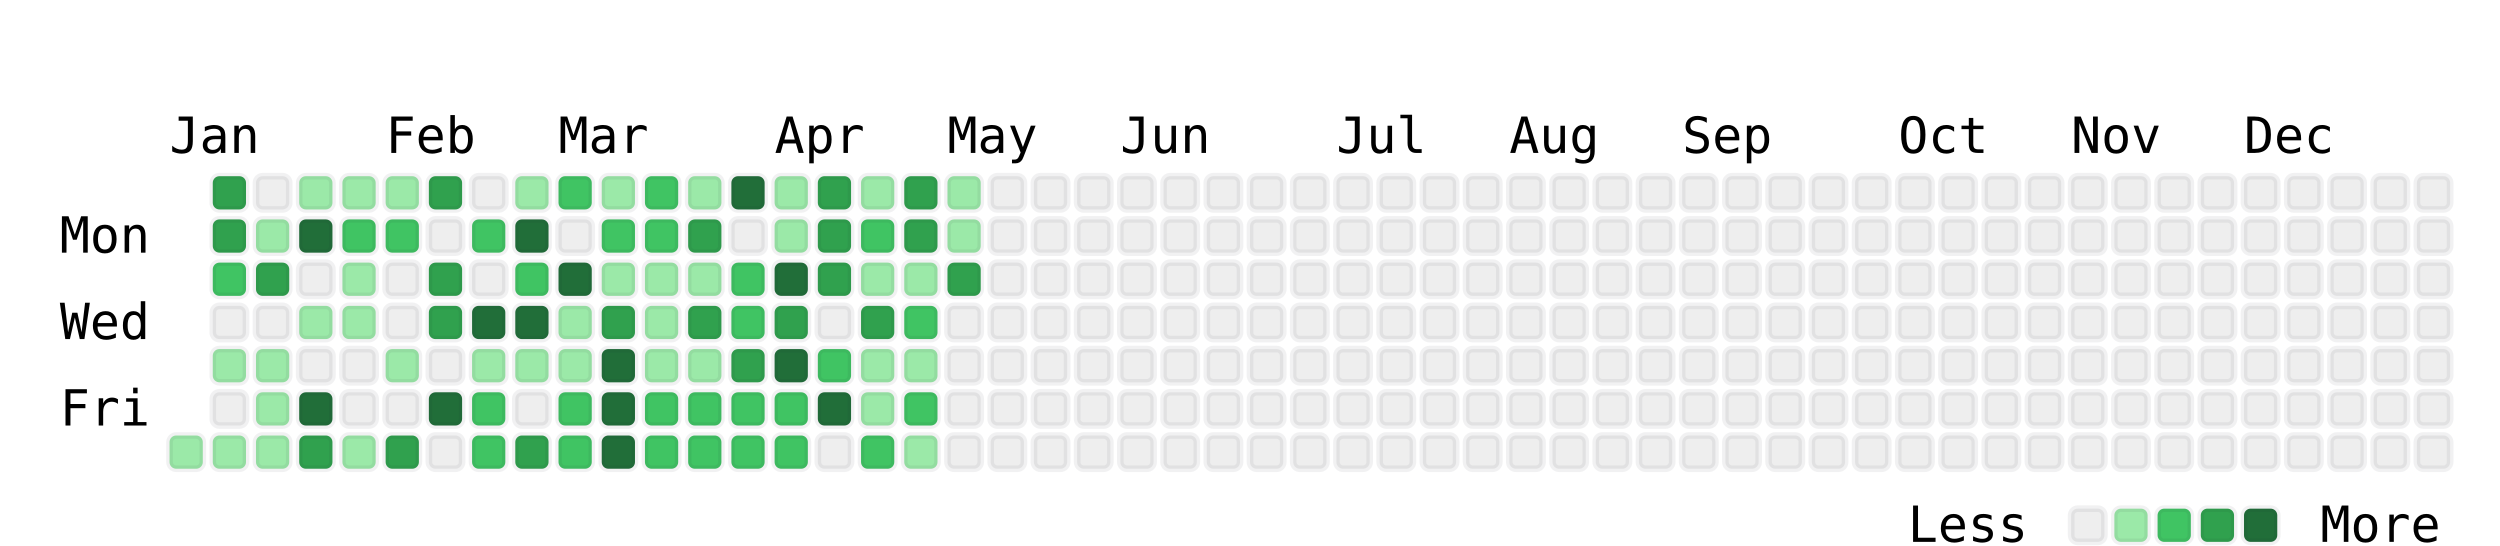
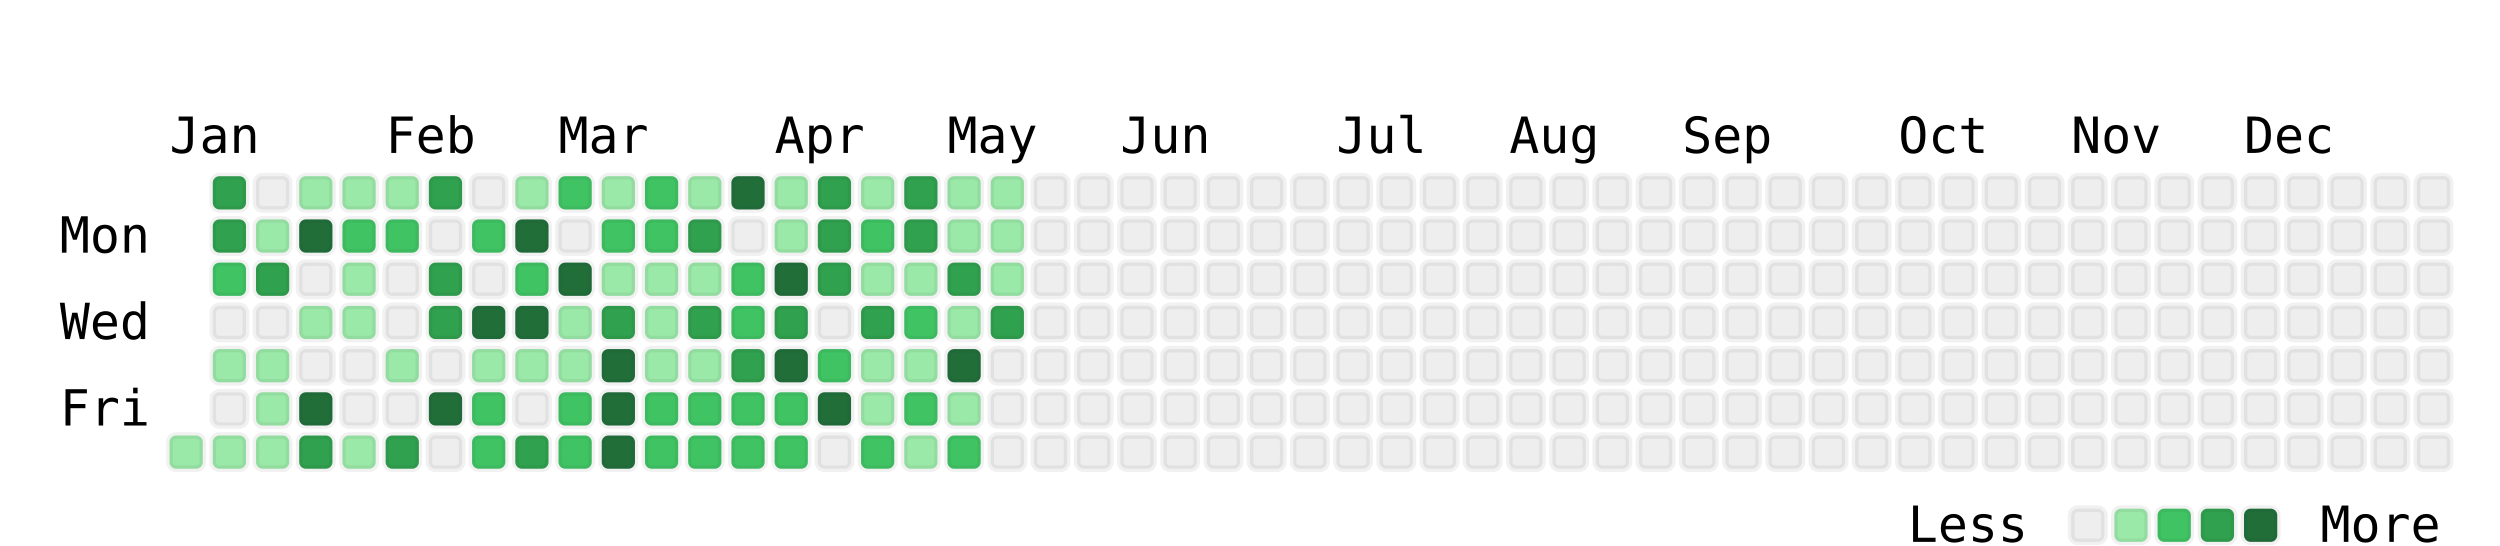
<svg xmlns="http://www.w3.org/2000/svg" width="752" height="164" id="grass-graph">
  <style> #grass-graph .pixel {     width: 10px;     height: 10px;     rx: 2px;     ry: 2px;     stroke: rgba(27,31,35,0.06);     stroke-width: 2px;   }   #grass-graph text {     font-family: monospace;     font-size: 15px;     fill: #000000;   }   #grass-graph .NONE { fill: #eeeeee; }   #grass-graph .FIRST_QUARTILE { fill: #9be9a8; }   #grass-graph .SECOND_QUARTILE { fill: #40c463; }   #grass-graph .THIRD_QUARTILE { fill: #30a14e; }   #grass-graph .FOURTH_QUARTILE { fill: #216e39; }   </style>
  <rect width="752" height="164" stroke="none" stroke-width="2px" fill="none" />
  <g>
    <text transform="translate(18, 76)">Mon</text>
  </g>
  <g>
    <text transform="translate(18, 102)">Wed</text>
  </g>
  <g>
    <text transform="translate(18, 128)">Fri</text>
  </g>
  <g>
    <text transform="translate(51, 46)">Jan</text>
  </g>
  <g>
    <text transform="translate(116, 46)">Feb</text>
  </g>
  <g>
    <text transform="translate(168, 46)">Mar</text>
  </g>
  <g>
    <text transform="translate(233, 46)">Apr</text>
  </g>
  <g>
    <text transform="translate(285, 46)">May</text>
  </g>
  <g>
    <text transform="translate(337, 46)">Jun</text>
  </g>
  <g>
    <text transform="translate(402, 46)">Jul</text>
  </g>
  <g>
    <text transform="translate(454, 46)">Aug</text>
  </g>
  <g>
    <text transform="translate(506, 46)">Sep</text>
  </g>
  <g>
    <text transform="translate(571, 46)">Oct</text>
  </g>
  <g>
    <text transform="translate(623, 46)">Nov</text>
  </g>
  <g>
    <text transform="translate(675, 46)">Dec</text>
  </g>
  <g transform="translate(51, 53)">
    <rect class="pixel FIRST_QUARTILE" x="0" y="78" data-date="2022-01-01" data-count="1" />
    <rect class="pixel THIRD_QUARTILE" x="13" y="0" data-date="2022-01-02" data-count="3" />
    <rect class="pixel THIRD_QUARTILE" x="13" y="13" data-date="2022-01-03" data-count="3" />
    <rect class="pixel SECOND_QUARTILE" x="13" y="26" data-date="2022-01-04" data-count="2" />
    <rect class="pixel NONE" x="13" y="39" data-date="2022-01-05" data-count="0" />
    <rect class="pixel FIRST_QUARTILE" x="13" y="52" data-date="2022-01-06" data-count="1" />
    <rect class="pixel NONE" x="13" y="65" data-date="2022-01-07" data-count="0" />
    <rect class="pixel FIRST_QUARTILE" x="13" y="78" data-date="2022-01-08" data-count="1" />
    <rect class="pixel NONE" x="26" y="0" data-date="2022-01-09" data-count="0" />
    <rect class="pixel FIRST_QUARTILE" x="26" y="13" data-date="2022-01-10" data-count="1" />
    <rect class="pixel THIRD_QUARTILE" x="26" y="26" data-date="2022-01-11" data-count="3" />
    <rect class="pixel NONE" x="26" y="39" data-date="2022-01-12" data-count="0" />
    <rect class="pixel FIRST_QUARTILE" x="26" y="52" data-date="2022-01-13" data-count="1" />
    <rect class="pixel FIRST_QUARTILE" x="26" y="65" data-date="2022-01-14" data-count="1" />
    <rect class="pixel FIRST_QUARTILE" x="26" y="78" data-date="2022-01-15" data-count="1" />
    <rect class="pixel FIRST_QUARTILE" x="39" y="0" data-date="2022-01-16" data-count="1" />
    <rect class="pixel FOURTH_QUARTILE" x="39" y="13" data-date="2022-01-17" data-count="4" />
    <rect class="pixel NONE" x="39" y="26" data-date="2022-01-18" data-count="0" />
    <rect class="pixel FIRST_QUARTILE" x="39" y="39" data-date="2022-01-19" data-count="1" />
    <rect class="pixel NONE" x="39" y="52" data-date="2022-01-20" data-count="0" />
    <rect class="pixel FOURTH_QUARTILE" x="39" y="65" data-date="2022-01-21" data-count="4" />
    <rect class="pixel THIRD_QUARTILE" x="39" y="78" data-date="2022-01-22" data-count="3" />
    <rect class="pixel FIRST_QUARTILE" x="52" y="0" data-date="2022-01-23" data-count="1" />
    <rect class="pixel SECOND_QUARTILE" x="52" y="13" data-date="2022-01-24" data-count="2" />
    <rect class="pixel FIRST_QUARTILE" x="52" y="26" data-date="2022-01-25" data-count="1" />
    <rect class="pixel FIRST_QUARTILE" x="52" y="39" data-date="2022-01-26" data-count="1" />
    <rect class="pixel NONE" x="52" y="52" data-date="2022-01-27" data-count="0" />
    <rect class="pixel NONE" x="52" y="65" data-date="2022-01-28" data-count="0" />
    <rect class="pixel FIRST_QUARTILE" x="52" y="78" data-date="2022-01-29" data-count="1" />
    <rect class="pixel FIRST_QUARTILE" x="65" y="0" data-date="2022-01-30" data-count="1" />
    <rect class="pixel SECOND_QUARTILE" x="65" y="13" data-date="2022-01-31" data-count="2" />
    <rect class="pixel NONE" x="65" y="26" data-date="2022-02-01" data-count="0" />
    <rect class="pixel NONE" x="65" y="39" data-date="2022-02-02" data-count="0" />
    <rect class="pixel FIRST_QUARTILE" x="65" y="52" data-date="2022-02-03" data-count="1" />
    <rect class="pixel NONE" x="65" y="65" data-date="2022-02-04" data-count="0" />
    <rect class="pixel THIRD_QUARTILE" x="65" y="78" data-date="2022-02-05" data-count="3" />
    <rect class="pixel THIRD_QUARTILE" x="78" y="0" data-date="2022-02-06" data-count="3" />
    <rect class="pixel NONE" x="78" y="13" data-date="2022-02-07" data-count="0" />
    <rect class="pixel THIRD_QUARTILE" x="78" y="26" data-date="2022-02-08" data-count="3" />
    <rect class="pixel THIRD_QUARTILE" x="78" y="39" data-date="2022-02-09" data-count="3" />
    <rect class="pixel NONE" x="78" y="52" data-date="2022-02-10" data-count="0" />
    <rect class="pixel FOURTH_QUARTILE" x="78" y="65" data-date="2022-02-11" data-count="4" />
    <rect class="pixel NONE" x="78" y="78" data-date="2022-02-12" data-count="0" />
    <rect class="pixel NONE" x="91" y="0" data-date="2022-02-13" data-count="0" />
    <rect class="pixel SECOND_QUARTILE" x="91" y="13" data-date="2022-02-14" data-count="2" />
    <rect class="pixel NONE" x="91" y="26" data-date="2022-02-15" data-count="0" />
    <rect class="pixel FOURTH_QUARTILE" x="91" y="39" data-date="2022-02-16" data-count="4" />
    <rect class="pixel FIRST_QUARTILE" x="91" y="52" data-date="2022-02-17" data-count="1" />
    <rect class="pixel SECOND_QUARTILE" x="91" y="65" data-date="2022-02-18" data-count="2" />
    <rect class="pixel SECOND_QUARTILE" x="91" y="78" data-date="2022-02-19" data-count="2" />
    <rect class="pixel FIRST_QUARTILE" x="104" y="0" data-date="2022-02-20" data-count="1" />
    <rect class="pixel FOURTH_QUARTILE" x="104" y="13" data-date="2022-02-21" data-count="5" />
    <rect class="pixel SECOND_QUARTILE" x="104" y="26" data-date="2022-02-22" data-count="2" />
    <rect class="pixel FOURTH_QUARTILE" x="104" y="39" data-date="2022-02-23" data-count="4" />
    <rect class="pixel FIRST_QUARTILE" x="104" y="52" data-date="2022-02-24" data-count="1" />
    <rect class="pixel NONE" x="104" y="65" data-date="2022-02-25" data-count="0" />
    <rect class="pixel THIRD_QUARTILE" x="104" y="78" data-date="2022-02-26" data-count="3" />
    <rect class="pixel SECOND_QUARTILE" x="117" y="0" data-date="2022-02-27" data-count="2" />
    <rect class="pixel NONE" x="117" y="13" data-date="2022-02-28" data-count="0" />
    <rect class="pixel FOURTH_QUARTILE" x="117" y="26" data-date="2022-03-01" data-count="5" />
    <rect class="pixel FIRST_QUARTILE" x="117" y="39" data-date="2022-03-02" data-count="1" />
    <rect class="pixel FIRST_QUARTILE" x="117" y="52" data-date="2022-03-03" data-count="1" />
    <rect class="pixel SECOND_QUARTILE" x="117" y="65" data-date="2022-03-04" data-count="2" />
    <rect class="pixel SECOND_QUARTILE" x="117" y="78" data-date="2022-03-05" data-count="2" />
    <rect class="pixel FIRST_QUARTILE" x="130" y="0" data-date="2022-03-06" data-count="1" />
    <rect class="pixel SECOND_QUARTILE" x="130" y="13" data-date="2022-03-07" data-count="2" />
    <rect class="pixel FIRST_QUARTILE" x="130" y="26" data-date="2022-03-08" data-count="1" />
    <rect class="pixel THIRD_QUARTILE" x="130" y="39" data-date="2022-03-09" data-count="3" />
    <rect class="pixel FOURTH_QUARTILE" x="130" y="52" data-date="2022-03-10" data-count="5" />
    <rect class="pixel FOURTH_QUARTILE" x="130" y="65" data-date="2022-03-11" data-count="5" />
    <rect class="pixel FOURTH_QUARTILE" x="130" y="78" data-date="2022-03-12" data-count="4" />
    <rect class="pixel SECOND_QUARTILE" x="143" y="0" data-date="2022-03-13" data-count="2" />
    <rect class="pixel SECOND_QUARTILE" x="143" y="13" data-date="2022-03-14" data-count="2" />
    <rect class="pixel FIRST_QUARTILE" x="143" y="26" data-date="2022-03-15" data-count="1" />
    <rect class="pixel FIRST_QUARTILE" x="143" y="39" data-date="2022-03-16" data-count="1" />
    <rect class="pixel FIRST_QUARTILE" x="143" y="52" data-date="2022-03-17" data-count="1" />
    <rect class="pixel SECOND_QUARTILE" x="143" y="65" data-date="2022-03-18" data-count="2" />
    <rect class="pixel SECOND_QUARTILE" x="143" y="78" data-date="2022-03-19" data-count="2" />
    <rect class="pixel FIRST_QUARTILE" x="156" y="0" data-date="2022-03-20" data-count="1" />
    <rect class="pixel THIRD_QUARTILE" x="156" y="13" data-date="2022-03-21" data-count="3" />
    <rect class="pixel FIRST_QUARTILE" x="156" y="26" data-date="2022-03-22" data-count="1" />
    <rect class="pixel THIRD_QUARTILE" x="156" y="39" data-date="2022-03-23" data-count="3" />
    <rect class="pixel FIRST_QUARTILE" x="156" y="52" data-date="2022-03-24" data-count="1" />
    <rect class="pixel SECOND_QUARTILE" x="156" y="65" data-date="2022-03-25" data-count="2" />
    <rect class="pixel SECOND_QUARTILE" x="156" y="78" data-date="2022-03-26" data-count="2" />
    <rect class="pixel FOURTH_QUARTILE" x="169" y="0" data-date="2022-03-27" data-count="4" />
    <rect class="pixel NONE" x="169" y="13" data-date="2022-03-28" data-count="0" />
    <rect class="pixel SECOND_QUARTILE" x="169" y="26" data-date="2022-03-29" data-count="2" />
    <rect class="pixel SECOND_QUARTILE" x="169" y="39" data-date="2022-03-30" data-count="2" />
    <rect class="pixel THIRD_QUARTILE" x="169" y="52" data-date="2022-03-31" data-count="3" />
    <rect class="pixel SECOND_QUARTILE" x="169" y="65" data-date="2022-04-01" data-count="2" />
    <rect class="pixel SECOND_QUARTILE" x="169" y="78" data-date="2022-04-02" data-count="2" />
    <rect class="pixel FIRST_QUARTILE" x="182" y="0" data-date="2022-04-03" data-count="1" />
    <rect class="pixel FIRST_QUARTILE" x="182" y="13" data-date="2022-04-04" data-count="1" />
    <rect class="pixel FOURTH_QUARTILE" x="182" y="26" data-date="2022-04-05" data-count="4" />
    <rect class="pixel THIRD_QUARTILE" x="182" y="39" data-date="2022-04-06" data-count="3" />
    <rect class="pixel FOURTH_QUARTILE" x="182" y="52" data-date="2022-04-07" data-count="4" />
    <rect class="pixel SECOND_QUARTILE" x="182" y="65" data-date="2022-04-08" data-count="2" />
    <rect class="pixel SECOND_QUARTILE" x="182" y="78" data-date="2022-04-09" data-count="2" />
    <rect class="pixel THIRD_QUARTILE" x="195" y="0" data-date="2022-04-10" data-count="3" />
    <rect class="pixel THIRD_QUARTILE" x="195" y="13" data-date="2022-04-11" data-count="3" />
    <rect class="pixel THIRD_QUARTILE" x="195" y="26" data-date="2022-04-12" data-count="3" />
    <rect class="pixel NONE" x="195" y="39" data-date="2022-04-13" data-count="0" />
    <rect class="pixel SECOND_QUARTILE" x="195" y="52" data-date="2022-04-14" data-count="2" />
    <rect class="pixel FOURTH_QUARTILE" x="195" y="65" data-date="2022-04-15" data-count="7" />
    <rect class="pixel NONE" x="195" y="78" data-date="2022-04-16" data-count="0" />
    <rect class="pixel FIRST_QUARTILE" x="208" y="0" data-date="2022-04-17" data-count="1" />
    <rect class="pixel SECOND_QUARTILE" x="208" y="13" data-date="2022-04-18" data-count="2" />
    <rect class="pixel FIRST_QUARTILE" x="208" y="26" data-date="2022-04-19" data-count="1" />
    <rect class="pixel THIRD_QUARTILE" x="208" y="39" data-date="2022-04-20" data-count="3" />
    <rect class="pixel FIRST_QUARTILE" x="208" y="52" data-date="2022-04-21" data-count="1" />
    <rect class="pixel FIRST_QUARTILE" x="208" y="65" data-date="2022-04-22" data-count="1" />
    <rect class="pixel SECOND_QUARTILE" x="208" y="78" data-date="2022-04-23" data-count="2" />
    <rect class="pixel THIRD_QUARTILE" x="221" y="0" data-date="2022-04-24" data-count="3" />
    <rect class="pixel THIRD_QUARTILE" x="221" y="13" data-date="2022-04-25" data-count="3" />
    <rect class="pixel FIRST_QUARTILE" x="221" y="26" data-date="2022-04-26" data-count="1" />
    <rect class="pixel SECOND_QUARTILE" x="221" y="39" data-date="2022-04-27" data-count="2" />
    <rect class="pixel FIRST_QUARTILE" x="221" y="52" data-date="2022-04-28" data-count="1" />
    <rect class="pixel SECOND_QUARTILE" x="221" y="65" data-date="2022-04-29" data-count="2" />
    <rect class="pixel FIRST_QUARTILE" x="221" y="78" data-date="2022-04-30" data-count="1" />
    <rect class="pixel FIRST_QUARTILE" x="234" y="0" data-date="2022-05-01" data-count="1" />
    <rect class="pixel FIRST_QUARTILE" x="234" y="13" data-date="2022-05-02" data-count="1" />
    <rect class="pixel THIRD_QUARTILE" x="234" y="26" data-date="2022-05-03" data-count="3" />
-     <rect class="pixel NONE" x="234" y="39" data-date="2022-05-04" data-count="0" />
-     <rect class="pixel NONE" x="234" y="52" data-date="2022-05-05" data-count="0" />
-     <rect class="pixel NONE" x="234" y="65" data-date="2022-05-06" data-count="0" />
-     <rect class="pixel NONE" x="234" y="78" data-date="2022-05-07" data-count="0" />
-     <rect class="pixel NONE" x="247" y="0" data-date="2022-05-08" data-count="0" />
-     <rect class="pixel NONE" x="247" y="13" data-date="2022-05-09" data-count="0" />
-     <rect class="pixel NONE" x="247" y="26" data-date="2022-05-10" data-count="0" />
-     <rect class="pixel NONE" x="247" y="39" data-date="2022-05-11" data-count="0" />
+     <rect class="pixel FIRST_QUARTILE" x="234" y="39" data-date="2022-05-04" data-count="1" />
+     <rect class="pixel FOURTH_QUARTILE" x="234" y="52" data-date="2022-05-05" data-count="5" />
+     <rect class="pixel FIRST_QUARTILE" x="234" y="65" data-date="2022-05-06" data-count="1" />
+     <rect class="pixel SECOND_QUARTILE" x="234" y="78" data-date="2022-05-07" data-count="2" />
+     <rect class="pixel FIRST_QUARTILE" x="247" y="0" data-date="2022-05-08" data-count="1" />
+     <rect class="pixel FIRST_QUARTILE" x="247" y="13" data-date="2022-05-09" data-count="1" />
+     <rect class="pixel FIRST_QUARTILE" x="247" y="26" data-date="2022-05-10" data-count="1" />
+     <rect class="pixel THIRD_QUARTILE" x="247" y="39" data-date="2022-05-11" data-count="3" />
    <rect class="pixel NONE" x="247" y="52" data-date="2022-05-12" data-count="0" />
    <rect class="pixel NONE" x="247" y="65" data-date="2022-05-13" data-count="0" />
    <rect class="pixel NONE" x="247" y="78" data-date="2022-05-14" data-count="0" />
    <rect class="pixel NONE" x="260" y="0" data-date="2022-05-15" data-count="0" />
    <rect class="pixel NONE" x="260" y="13" data-date="2022-05-16" data-count="0" />
    <rect class="pixel NONE" x="260" y="26" data-date="2022-05-17" data-count="0" />
    <rect class="pixel NONE" x="260" y="39" data-date="2022-05-18" data-count="0" />
    <rect class="pixel NONE" x="260" y="52" data-date="2022-05-19" data-count="0" />
    <rect class="pixel NONE" x="260" y="65" data-date="2022-05-20" data-count="0" />
    <rect class="pixel NONE" x="260" y="78" data-date="2022-05-21" data-count="0" />
    <rect class="pixel NONE" x="273" y="0" data-date="2022-05-22" data-count="0" />
    <rect class="pixel NONE" x="273" y="13" data-date="2022-05-23" data-count="0" />
    <rect class="pixel NONE" x="273" y="26" data-date="2022-05-24" data-count="0" />
    <rect class="pixel NONE" x="273" y="39" data-date="2022-05-25" data-count="0" />
    <rect class="pixel NONE" x="273" y="52" data-date="2022-05-26" data-count="0" />
    <rect class="pixel NONE" x="273" y="65" data-date="2022-05-27" data-count="0" />
    <rect class="pixel NONE" x="273" y="78" data-date="2022-05-28" data-count="0" />
    <rect class="pixel NONE" x="286" y="0" data-date="2022-05-29" data-count="0" />
    <rect class="pixel NONE" x="286" y="13" data-date="2022-05-30" data-count="0" />
    <rect class="pixel NONE" x="286" y="26" data-date="2022-05-31" data-count="0" />
    <rect class="pixel NONE" x="286" y="39" data-date="2022-06-01" data-count="0" />
    <rect class="pixel NONE" x="286" y="52" data-date="2022-06-02" data-count="0" />
    <rect class="pixel NONE" x="286" y="65" data-date="2022-06-03" data-count="0" />
    <rect class="pixel NONE" x="286" y="78" data-date="2022-06-04" data-count="0" />
    <rect class="pixel NONE" x="299" y="0" data-date="2022-06-05" data-count="0" />
    <rect class="pixel NONE" x="299" y="13" data-date="2022-06-06" data-count="0" />
    <rect class="pixel NONE" x="299" y="26" data-date="2022-06-07" data-count="0" />
    <rect class="pixel NONE" x="299" y="39" data-date="2022-06-08" data-count="0" />
    <rect class="pixel NONE" x="299" y="52" data-date="2022-06-09" data-count="0" />
    <rect class="pixel NONE" x="299" y="65" data-date="2022-06-10" data-count="0" />
    <rect class="pixel NONE" x="299" y="78" data-date="2022-06-11" data-count="0" />
    <rect class="pixel NONE" x="312" y="0" data-date="2022-06-12" data-count="0" />
    <rect class="pixel NONE" x="312" y="13" data-date="2022-06-13" data-count="0" />
    <rect class="pixel NONE" x="312" y="26" data-date="2022-06-14" data-count="0" />
    <rect class="pixel NONE" x="312" y="39" data-date="2022-06-15" data-count="0" />
    <rect class="pixel NONE" x="312" y="52" data-date="2022-06-16" data-count="0" />
    <rect class="pixel NONE" x="312" y="65" data-date="2022-06-17" data-count="0" />
    <rect class="pixel NONE" x="312" y="78" data-date="2022-06-18" data-count="0" />
    <rect class="pixel NONE" x="325" y="0" data-date="2022-06-19" data-count="0" />
    <rect class="pixel NONE" x="325" y="13" data-date="2022-06-20" data-count="0" />
    <rect class="pixel NONE" x="325" y="26" data-date="2022-06-21" data-count="0" />
    <rect class="pixel NONE" x="325" y="39" data-date="2022-06-22" data-count="0" />
    <rect class="pixel NONE" x="325" y="52" data-date="2022-06-23" data-count="0" />
    <rect class="pixel NONE" x="325" y="65" data-date="2022-06-24" data-count="0" />
    <rect class="pixel NONE" x="325" y="78" data-date="2022-06-25" data-count="0" />
    <rect class="pixel NONE" x="338" y="0" data-date="2022-06-26" data-count="0" />
    <rect class="pixel NONE" x="338" y="13" data-date="2022-06-27" data-count="0" />
    <rect class="pixel NONE" x="338" y="26" data-date="2022-06-28" data-count="0" />
    <rect class="pixel NONE" x="338" y="39" data-date="2022-06-29" data-count="0" />
    <rect class="pixel NONE" x="338" y="52" data-date="2022-06-30" data-count="0" />
    <rect class="pixel NONE" x="338" y="65" data-date="2022-07-01" data-count="0" />
    <rect class="pixel NONE" x="338" y="78" data-date="2022-07-02" data-count="0" />
    <rect class="pixel NONE" x="351" y="0" data-date="2022-07-03" data-count="0" />
    <rect class="pixel NONE" x="351" y="13" data-date="2022-07-04" data-count="0" />
    <rect class="pixel NONE" x="351" y="26" data-date="2022-07-05" data-count="0" />
    <rect class="pixel NONE" x="351" y="39" data-date="2022-07-06" data-count="0" />
    <rect class="pixel NONE" x="351" y="52" data-date="2022-07-07" data-count="0" />
    <rect class="pixel NONE" x="351" y="65" data-date="2022-07-08" data-count="0" />
    <rect class="pixel NONE" x="351" y="78" data-date="2022-07-09" data-count="0" />
    <rect class="pixel NONE" x="364" y="0" data-date="2022-07-10" data-count="0" />
    <rect class="pixel NONE" x="364" y="13" data-date="2022-07-11" data-count="0" />
    <rect class="pixel NONE" x="364" y="26" data-date="2022-07-12" data-count="0" />
    <rect class="pixel NONE" x="364" y="39" data-date="2022-07-13" data-count="0" />
    <rect class="pixel NONE" x="364" y="52" data-date="2022-07-14" data-count="0" />
    <rect class="pixel NONE" x="364" y="65" data-date="2022-07-15" data-count="0" />
    <rect class="pixel NONE" x="364" y="78" data-date="2022-07-16" data-count="0" />
    <rect class="pixel NONE" x="377" y="0" data-date="2022-07-17" data-count="0" />
    <rect class="pixel NONE" x="377" y="13" data-date="2022-07-18" data-count="0" />
    <rect class="pixel NONE" x="377" y="26" data-date="2022-07-19" data-count="0" />
    <rect class="pixel NONE" x="377" y="39" data-date="2022-07-20" data-count="0" />
    <rect class="pixel NONE" x="377" y="52" data-date="2022-07-21" data-count="0" />
    <rect class="pixel NONE" x="377" y="65" data-date="2022-07-22" data-count="0" />
    <rect class="pixel NONE" x="377" y="78" data-date="2022-07-23" data-count="0" />
    <rect class="pixel NONE" x="390" y="0" data-date="2022-07-24" data-count="0" />
    <rect class="pixel NONE" x="390" y="13" data-date="2022-07-25" data-count="0" />
    <rect class="pixel NONE" x="390" y="26" data-date="2022-07-26" data-count="0" />
    <rect class="pixel NONE" x="390" y="39" data-date="2022-07-27" data-count="0" />
    <rect class="pixel NONE" x="390" y="52" data-date="2022-07-28" data-count="0" />
    <rect class="pixel NONE" x="390" y="65" data-date="2022-07-29" data-count="0" />
    <rect class="pixel NONE" x="390" y="78" data-date="2022-07-30" data-count="0" />
    <rect class="pixel NONE" x="403" y="0" data-date="2022-07-31" data-count="0" />
    <rect class="pixel NONE" x="403" y="13" data-date="2022-08-01" data-count="0" />
    <rect class="pixel NONE" x="403" y="26" data-date="2022-08-02" data-count="0" />
    <rect class="pixel NONE" x="403" y="39" data-date="2022-08-03" data-count="0" />
    <rect class="pixel NONE" x="403" y="52" data-date="2022-08-04" data-count="0" />
    <rect class="pixel NONE" x="403" y="65" data-date="2022-08-05" data-count="0" />
    <rect class="pixel NONE" x="403" y="78" data-date="2022-08-06" data-count="0" />
    <rect class="pixel NONE" x="416" y="0" data-date="2022-08-07" data-count="0" />
    <rect class="pixel NONE" x="416" y="13" data-date="2022-08-08" data-count="0" />
    <rect class="pixel NONE" x="416" y="26" data-date="2022-08-09" data-count="0" />
    <rect class="pixel NONE" x="416" y="39" data-date="2022-08-10" data-count="0" />
    <rect class="pixel NONE" x="416" y="52" data-date="2022-08-11" data-count="0" />
    <rect class="pixel NONE" x="416" y="65" data-date="2022-08-12" data-count="0" />
    <rect class="pixel NONE" x="416" y="78" data-date="2022-08-13" data-count="0" />
    <rect class="pixel NONE" x="429" y="0" data-date="2022-08-14" data-count="0" />
    <rect class="pixel NONE" x="429" y="13" data-date="2022-08-15" data-count="0" />
    <rect class="pixel NONE" x="429" y="26" data-date="2022-08-16" data-count="0" />
    <rect class="pixel NONE" x="429" y="39" data-date="2022-08-17" data-count="0" />
    <rect class="pixel NONE" x="429" y="52" data-date="2022-08-18" data-count="0" />
    <rect class="pixel NONE" x="429" y="65" data-date="2022-08-19" data-count="0" />
    <rect class="pixel NONE" x="429" y="78" data-date="2022-08-20" data-count="0" />
    <rect class="pixel NONE" x="442" y="0" data-date="2022-08-21" data-count="0" />
    <rect class="pixel NONE" x="442" y="13" data-date="2022-08-22" data-count="0" />
    <rect class="pixel NONE" x="442" y="26" data-date="2022-08-23" data-count="0" />
    <rect class="pixel NONE" x="442" y="39" data-date="2022-08-24" data-count="0" />
    <rect class="pixel NONE" x="442" y="52" data-date="2022-08-25" data-count="0" />
    <rect class="pixel NONE" x="442" y="65" data-date="2022-08-26" data-count="0" />
    <rect class="pixel NONE" x="442" y="78" data-date="2022-08-27" data-count="0" />
    <rect class="pixel NONE" x="455" y="0" data-date="2022-08-28" data-count="0" />
    <rect class="pixel NONE" x="455" y="13" data-date="2022-08-29" data-count="0" />
    <rect class="pixel NONE" x="455" y="26" data-date="2022-08-30" data-count="0" />
    <rect class="pixel NONE" x="455" y="39" data-date="2022-08-31" data-count="0" />
    <rect class="pixel NONE" x="455" y="52" data-date="2022-09-01" data-count="0" />
    <rect class="pixel NONE" x="455" y="65" data-date="2022-09-02" data-count="0" />
    <rect class="pixel NONE" x="455" y="78" data-date="2022-09-03" data-count="0" />
    <rect class="pixel NONE" x="468" y="0" data-date="2022-09-04" data-count="0" />
    <rect class="pixel NONE" x="468" y="13" data-date="2022-09-05" data-count="0" />
    <rect class="pixel NONE" x="468" y="26" data-date="2022-09-06" data-count="0" />
    <rect class="pixel NONE" x="468" y="39" data-date="2022-09-07" data-count="0" />
    <rect class="pixel NONE" x="468" y="52" data-date="2022-09-08" data-count="0" />
    <rect class="pixel NONE" x="468" y="65" data-date="2022-09-09" data-count="0" />
    <rect class="pixel NONE" x="468" y="78" data-date="2022-09-10" data-count="0" />
    <rect class="pixel NONE" x="481" y="0" data-date="2022-09-11" data-count="0" />
    <rect class="pixel NONE" x="481" y="13" data-date="2022-09-12" data-count="0" />
    <rect class="pixel NONE" x="481" y="26" data-date="2022-09-13" data-count="0" />
    <rect class="pixel NONE" x="481" y="39" data-date="2022-09-14" data-count="0" />
    <rect class="pixel NONE" x="481" y="52" data-date="2022-09-15" data-count="0" />
    <rect class="pixel NONE" x="481" y="65" data-date="2022-09-16" data-count="0" />
    <rect class="pixel NONE" x="481" y="78" data-date="2022-09-17" data-count="0" />
    <rect class="pixel NONE" x="494" y="0" data-date="2022-09-18" data-count="0" />
    <rect class="pixel NONE" x="494" y="13" data-date="2022-09-19" data-count="0" />
    <rect class="pixel NONE" x="494" y="26" data-date="2022-09-20" data-count="0" />
    <rect class="pixel NONE" x="494" y="39" data-date="2022-09-21" data-count="0" />
    <rect class="pixel NONE" x="494" y="52" data-date="2022-09-22" data-count="0" />
    <rect class="pixel NONE" x="494" y="65" data-date="2022-09-23" data-count="0" />
    <rect class="pixel NONE" x="494" y="78" data-date="2022-09-24" data-count="0" />
    <rect class="pixel NONE" x="507" y="0" data-date="2022-09-25" data-count="0" />
    <rect class="pixel NONE" x="507" y="13" data-date="2022-09-26" data-count="0" />
    <rect class="pixel NONE" x="507" y="26" data-date="2022-09-27" data-count="0" />
    <rect class="pixel NONE" x="507" y="39" data-date="2022-09-28" data-count="0" />
    <rect class="pixel NONE" x="507" y="52" data-date="2022-09-29" data-count="0" />
    <rect class="pixel NONE" x="507" y="65" data-date="2022-09-30" data-count="0" />
    <rect class="pixel NONE" x="507" y="78" data-date="2022-10-01" data-count="0" />
    <rect class="pixel NONE" x="520" y="0" data-date="2022-10-02" data-count="0" />
    <rect class="pixel NONE" x="520" y="13" data-date="2022-10-03" data-count="0" />
    <rect class="pixel NONE" x="520" y="26" data-date="2022-10-04" data-count="0" />
    <rect class="pixel NONE" x="520" y="39" data-date="2022-10-05" data-count="0" />
    <rect class="pixel NONE" x="520" y="52" data-date="2022-10-06" data-count="0" />
    <rect class="pixel NONE" x="520" y="65" data-date="2022-10-07" data-count="0" />
    <rect class="pixel NONE" x="520" y="78" data-date="2022-10-08" data-count="0" />
    <rect class="pixel NONE" x="533" y="0" data-date="2022-10-09" data-count="0" />
    <rect class="pixel NONE" x="533" y="13" data-date="2022-10-10" data-count="0" />
    <rect class="pixel NONE" x="533" y="26" data-date="2022-10-11" data-count="0" />
    <rect class="pixel NONE" x="533" y="39" data-date="2022-10-12" data-count="0" />
    <rect class="pixel NONE" x="533" y="52" data-date="2022-10-13" data-count="0" />
    <rect class="pixel NONE" x="533" y="65" data-date="2022-10-14" data-count="0" />
    <rect class="pixel NONE" x="533" y="78" data-date="2022-10-15" data-count="0" />
    <rect class="pixel NONE" x="546" y="0" data-date="2022-10-16" data-count="0" />
    <rect class="pixel NONE" x="546" y="13" data-date="2022-10-17" data-count="0" />
    <rect class="pixel NONE" x="546" y="26" data-date="2022-10-18" data-count="0" />
    <rect class="pixel NONE" x="546" y="39" data-date="2022-10-19" data-count="0" />
    <rect class="pixel NONE" x="546" y="52" data-date="2022-10-20" data-count="0" />
    <rect class="pixel NONE" x="546" y="65" data-date="2022-10-21" data-count="0" />
    <rect class="pixel NONE" x="546" y="78" data-date="2022-10-22" data-count="0" />
    <rect class="pixel NONE" x="559" y="0" data-date="2022-10-23" data-count="0" />
    <rect class="pixel NONE" x="559" y="13" data-date="2022-10-24" data-count="0" />
    <rect class="pixel NONE" x="559" y="26" data-date="2022-10-25" data-count="0" />
    <rect class="pixel NONE" x="559" y="39" data-date="2022-10-26" data-count="0" />
    <rect class="pixel NONE" x="559" y="52" data-date="2022-10-27" data-count="0" />
    <rect class="pixel NONE" x="559" y="65" data-date="2022-10-28" data-count="0" />
    <rect class="pixel NONE" x="559" y="78" data-date="2022-10-29" data-count="0" />
    <rect class="pixel NONE" x="572" y="0" data-date="2022-10-30" data-count="0" />
    <rect class="pixel NONE" x="572" y="13" data-date="2022-10-31" data-count="0" />
    <rect class="pixel NONE" x="572" y="26" data-date="2022-11-01" data-count="0" />
    <rect class="pixel NONE" x="572" y="39" data-date="2022-11-02" data-count="0" />
    <rect class="pixel NONE" x="572" y="52" data-date="2022-11-03" data-count="0" />
    <rect class="pixel NONE" x="572" y="65" data-date="2022-11-04" data-count="0" />
    <rect class="pixel NONE" x="572" y="78" data-date="2022-11-05" data-count="0" />
    <rect class="pixel NONE" x="585" y="0" data-date="2022-11-06" data-count="0" />
    <rect class="pixel NONE" x="585" y="13" data-date="2022-11-07" data-count="0" />
    <rect class="pixel NONE" x="585" y="26" data-date="2022-11-08" data-count="0" />
    <rect class="pixel NONE" x="585" y="39" data-date="2022-11-09" data-count="0" />
    <rect class="pixel NONE" x="585" y="52" data-date="2022-11-10" data-count="0" />
    <rect class="pixel NONE" x="585" y="65" data-date="2022-11-11" data-count="0" />
    <rect class="pixel NONE" x="585" y="78" data-date="2022-11-12" data-count="0" />
    <rect class="pixel NONE" x="598" y="0" data-date="2022-11-13" data-count="0" />
    <rect class="pixel NONE" x="598" y="13" data-date="2022-11-14" data-count="0" />
    <rect class="pixel NONE" x="598" y="26" data-date="2022-11-15" data-count="0" />
    <rect class="pixel NONE" x="598" y="39" data-date="2022-11-16" data-count="0" />
    <rect class="pixel NONE" x="598" y="52" data-date="2022-11-17" data-count="0" />
    <rect class="pixel NONE" x="598" y="65" data-date="2022-11-18" data-count="0" />
    <rect class="pixel NONE" x="598" y="78" data-date="2022-11-19" data-count="0" />
    <rect class="pixel NONE" x="611" y="0" data-date="2022-11-20" data-count="0" />
    <rect class="pixel NONE" x="611" y="13" data-date="2022-11-21" data-count="0" />
    <rect class="pixel NONE" x="611" y="26" data-date="2022-11-22" data-count="0" />
    <rect class="pixel NONE" x="611" y="39" data-date="2022-11-23" data-count="0" />
    <rect class="pixel NONE" x="611" y="52" data-date="2022-11-24" data-count="0" />
    <rect class="pixel NONE" x="611" y="65" data-date="2022-11-25" data-count="0" />
    <rect class="pixel NONE" x="611" y="78" data-date="2022-11-26" data-count="0" />
    <rect class="pixel NONE" x="624" y="0" data-date="2022-11-27" data-count="0" />
    <rect class="pixel NONE" x="624" y="13" data-date="2022-11-28" data-count="0" />
    <rect class="pixel NONE" x="624" y="26" data-date="2022-11-29" data-count="0" />
    <rect class="pixel NONE" x="624" y="39" data-date="2022-11-30" data-count="0" />
    <rect class="pixel NONE" x="624" y="52" data-date="2022-12-01" data-count="0" />
    <rect class="pixel NONE" x="624" y="65" data-date="2022-12-02" data-count="0" />
    <rect class="pixel NONE" x="624" y="78" data-date="2022-12-03" data-count="0" />
    <rect class="pixel NONE" x="637" y="0" data-date="2022-12-04" data-count="0" />
    <rect class="pixel NONE" x="637" y="13" data-date="2022-12-05" data-count="0" />
    <rect class="pixel NONE" x="637" y="26" data-date="2022-12-06" data-count="0" />
    <rect class="pixel NONE" x="637" y="39" data-date="2022-12-07" data-count="0" />
    <rect class="pixel NONE" x="637" y="52" data-date="2022-12-08" data-count="0" />
    <rect class="pixel NONE" x="637" y="65" data-date="2022-12-09" data-count="0" />
    <rect class="pixel NONE" x="637" y="78" data-date="2022-12-10" data-count="0" />
    <rect class="pixel NONE" x="650" y="0" data-date="2022-12-11" data-count="0" />
    <rect class="pixel NONE" x="650" y="13" data-date="2022-12-12" data-count="0" />
    <rect class="pixel NONE" x="650" y="26" data-date="2022-12-13" data-count="0" />
    <rect class="pixel NONE" x="650" y="39" data-date="2022-12-14" data-count="0" />
    <rect class="pixel NONE" x="650" y="52" data-date="2022-12-15" data-count="0" />
    <rect class="pixel NONE" x="650" y="65" data-date="2022-12-16" data-count="0" />
    <rect class="pixel NONE" x="650" y="78" data-date="2022-12-17" data-count="0" />
    <rect class="pixel NONE" x="663" y="0" data-date="2022-12-18" data-count="0" />
    <rect class="pixel NONE" x="663" y="13" data-date="2022-12-19" data-count="0" />
    <rect class="pixel NONE" x="663" y="26" data-date="2022-12-20" data-count="0" />
    <rect class="pixel NONE" x="663" y="39" data-date="2022-12-21" data-count="0" />
    <rect class="pixel NONE" x="663" y="52" data-date="2022-12-22" data-count="0" />
    <rect class="pixel NONE" x="663" y="65" data-date="2022-12-23" data-count="0" />
    <rect class="pixel NONE" x="663" y="78" data-date="2022-12-24" data-count="0" />
    <rect class="pixel NONE" x="676" y="0" data-date="2022-12-25" data-count="0" />
    <rect class="pixel NONE" x="676" y="13" data-date="2022-12-26" data-count="0" />
    <rect class="pixel NONE" x="676" y="26" data-date="2022-12-27" data-count="0" />
    <rect class="pixel NONE" x="676" y="39" data-date="2022-12-28" data-count="0" />
    <rect class="pixel NONE" x="676" y="52" data-date="2022-12-29" data-count="0" />
    <rect class="pixel NONE" x="676" y="65" data-date="2022-12-30" data-count="0" />
    <rect class="pixel NONE" x="676" y="78" data-date="2022-12-31" data-count="0" />
  </g>
  <g transform="translate(623, 153)">
    <text transform="translate(-13, 10)" text-anchor="end">Less</text>
    <rect class="pixel NONE" x="0" y="0" data-date="" data-count="0" />
    <rect class="pixel FIRST_QUARTILE" x="13" y="0" data-date="" data-count="0" />
    <rect class="pixel SECOND_QUARTILE" x="26" y="0" data-date="" data-count="0" />
    <rect class="pixel THIRD_QUARTILE" x="39" y="0" data-date="" data-count="0" />
    <rect class="pixel FOURTH_QUARTILE" x="52" y="0" data-date="" data-count="0" />
    <text transform="translate(75, 10)">More</text>
  </g>
</svg>
